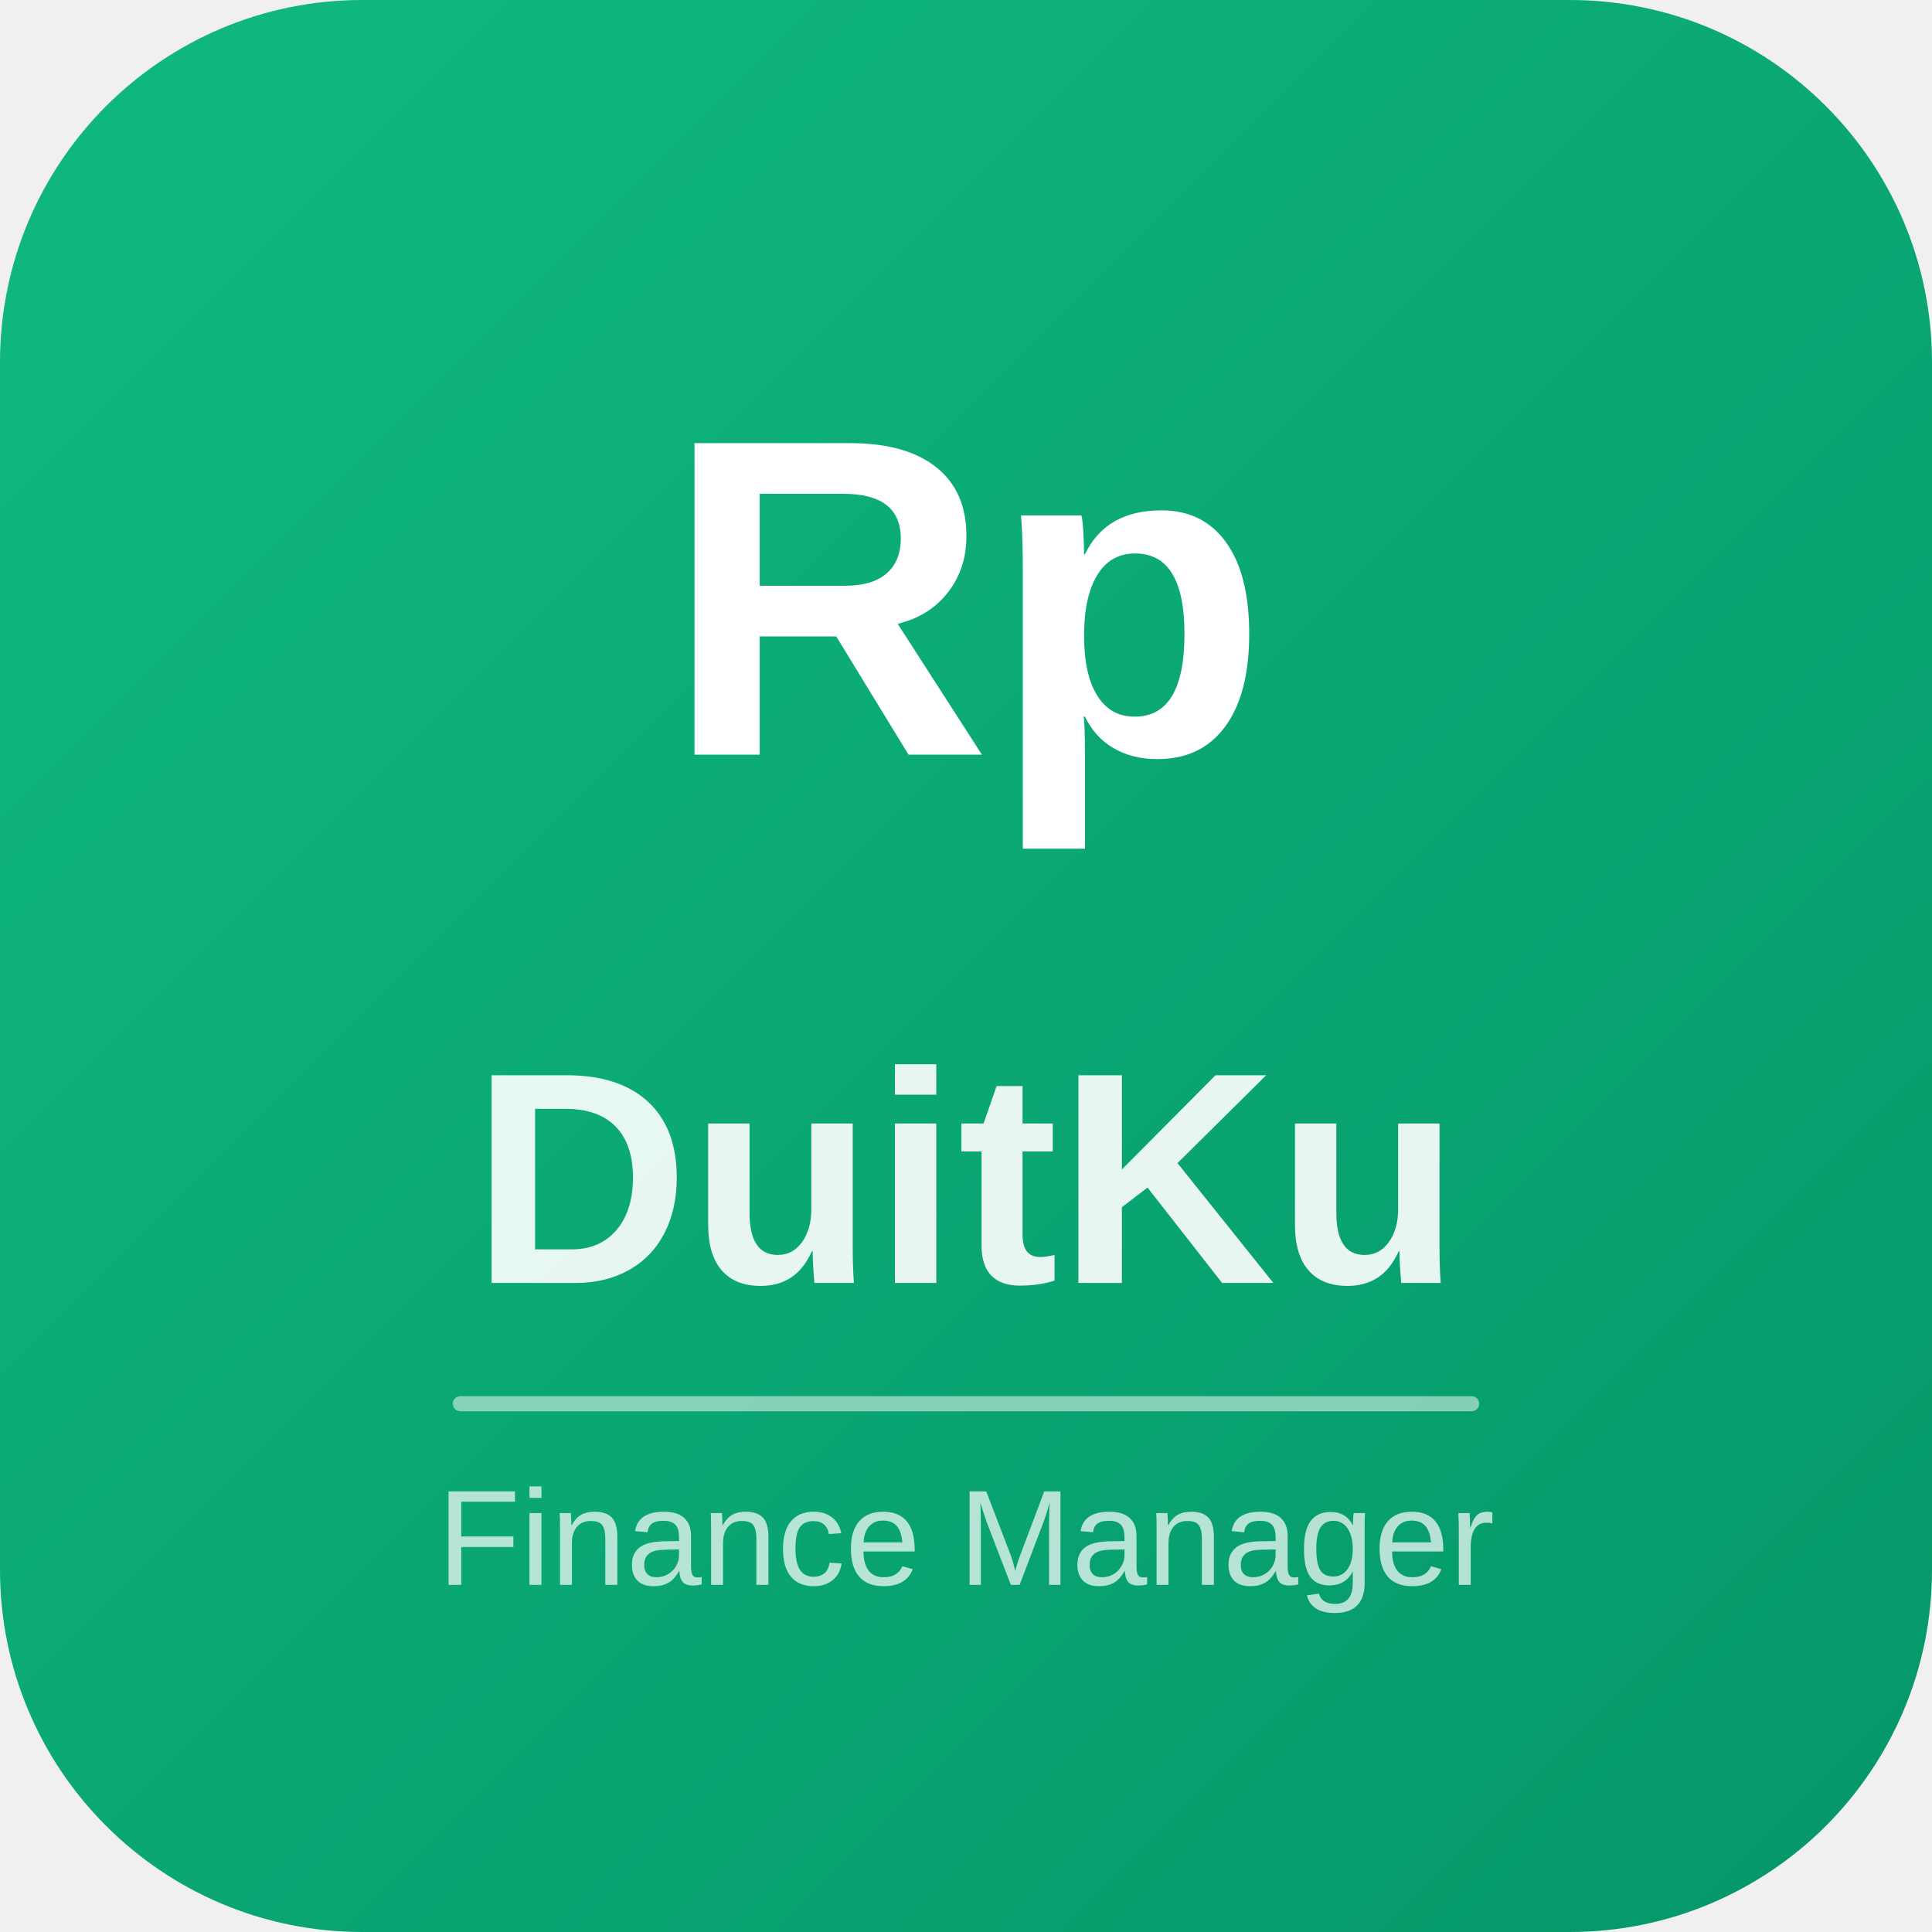
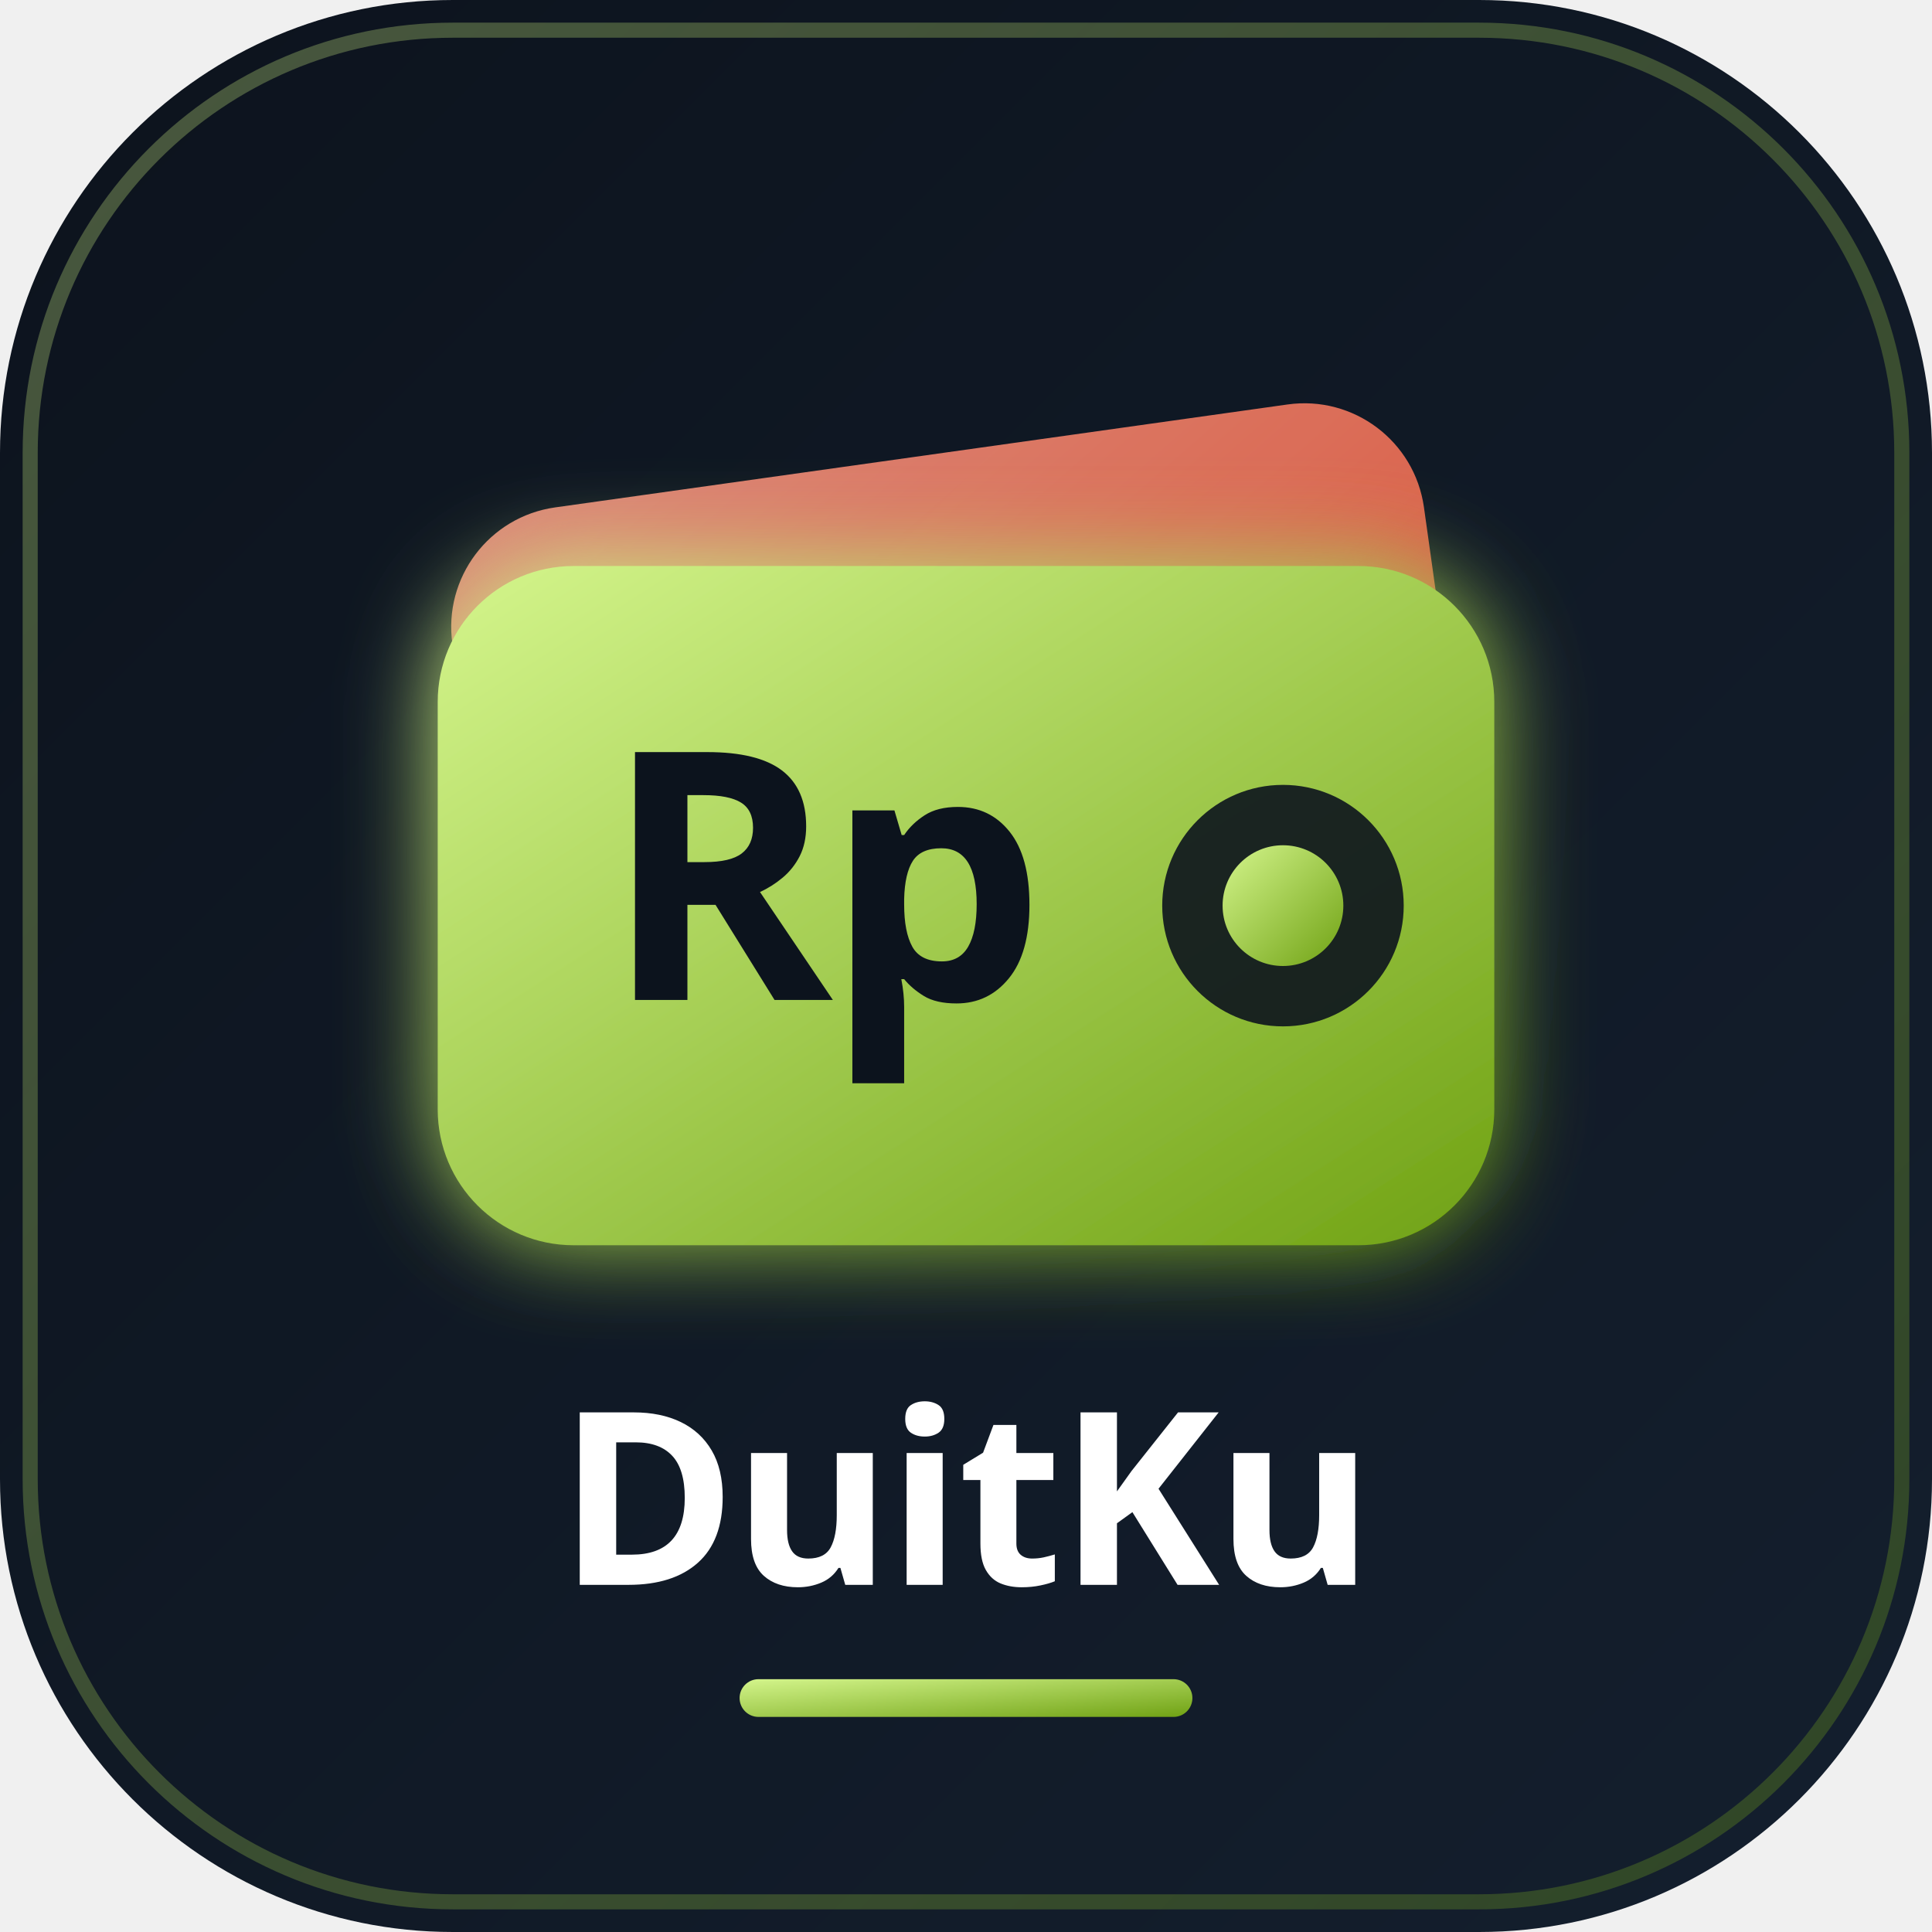
<svg xmlns="http://www.w3.org/2000/svg" viewBox="0 0 512 512">
  <defs>
    <linearGradient id="bg" x1="0%" y1="0%" x2="100%" y2="100%">
-       <stop offset="0%" style="stop-color:#10B981" />
-       <stop offset="100%" style="stop-color:#059669" />
+       <stop offset="0%" style="stop-color:#0c131d" />
+       <stop offset="100%" style="stop-color:#141f2e" />
    </linearGradient>
+     <linearGradient id="limeGrad" x1="0%" y1="0%" x2="100%" y2="100%">
+       <stop offset="0%" style="stop-color:#d4f58c" />
+       <stop offset="100%" style="stop-color:#70a214" />
+     </linearGradient>
+     <linearGradient id="coralGrad" x1="0%" y1="0%" x2="100%" y2="100%">
+       <stop offset="0%" style="stop-color:#ff9d8a" />
+       <stop offset="100%" style="stop-color:#ff5733" />
+     </linearGradient>
+     <filter id="glow" x="-20%" y="-20%" width="140%" height="140%">
+       <feGaussianBlur stdDeviation="12" result="blur" />
+       <feComposite in="SourceGraphic" in2="blur" operator="over" />
+     </filter>
  </defs>
-   <rect width="512" height="512" rx="96" fill="url(#bg)" />
-   <text x="256" y="200" text-anchor="middle" font-family="Arial, sans-serif" font-weight="700" font-size="120" fill="white">Rp</text>
-   <text x="256" y="340" text-anchor="middle" font-family="Arial, sans-serif" font-weight="700" font-size="80" fill="white" opacity="0.9">DuitKu</text>
-   <rect x="120" y="370" width="272" height="4" rx="2" fill="white" opacity="0.5" />
-   <text x="256" y="420" text-anchor="middle" font-family="Arial, sans-serif" font-weight="400" font-size="36" fill="white" opacity="0.7">Finance Manager</text>
+   <rect width="512" height="512" rx="120" fill="url(#bg)" />
+   <rect x="8" y="8" width="496" height="496" rx="112" fill="none" stroke="url(#limeGrad)" stroke-width="4" stroke-opacity="0.3" />
+   <g transform="translate(0, -10)">
+     <rect x="126" y="130" width="260" height="170" rx="32" fill="url(#coralGrad)" opacity="0.85" transform="rotate(-8 256 215)" />
+     <rect x="116" y="160" width="280" height="180" rx="36" fill="url(#limeGrad)" filter="url(#glow)" />
+     <circle cx="340" cy="250" r="32" fill="#0c131d" opacity="0.9" />
+     <circle cx="340" cy="250" r="16" fill="url(#limeGrad)" />
+     <text x="160" y="275" font-family="'Manrope', 'DM Sans', sans-serif" font-weight="900" font-size="92" fill="#0c131d" letter-spacing="-2">Rp</text>
+   </g>
+   <text x="256" y="420" text-anchor="middle" font-family="'Manrope', 'DM Sans', sans-serif" font-weight="800" font-size="64" fill="#ffffff" letter-spacing="-1">DuitKu</text>
+   <rect x="196" y="445" width="120" height="10" rx="5" fill="url(#limeGrad)" />
</svg>
